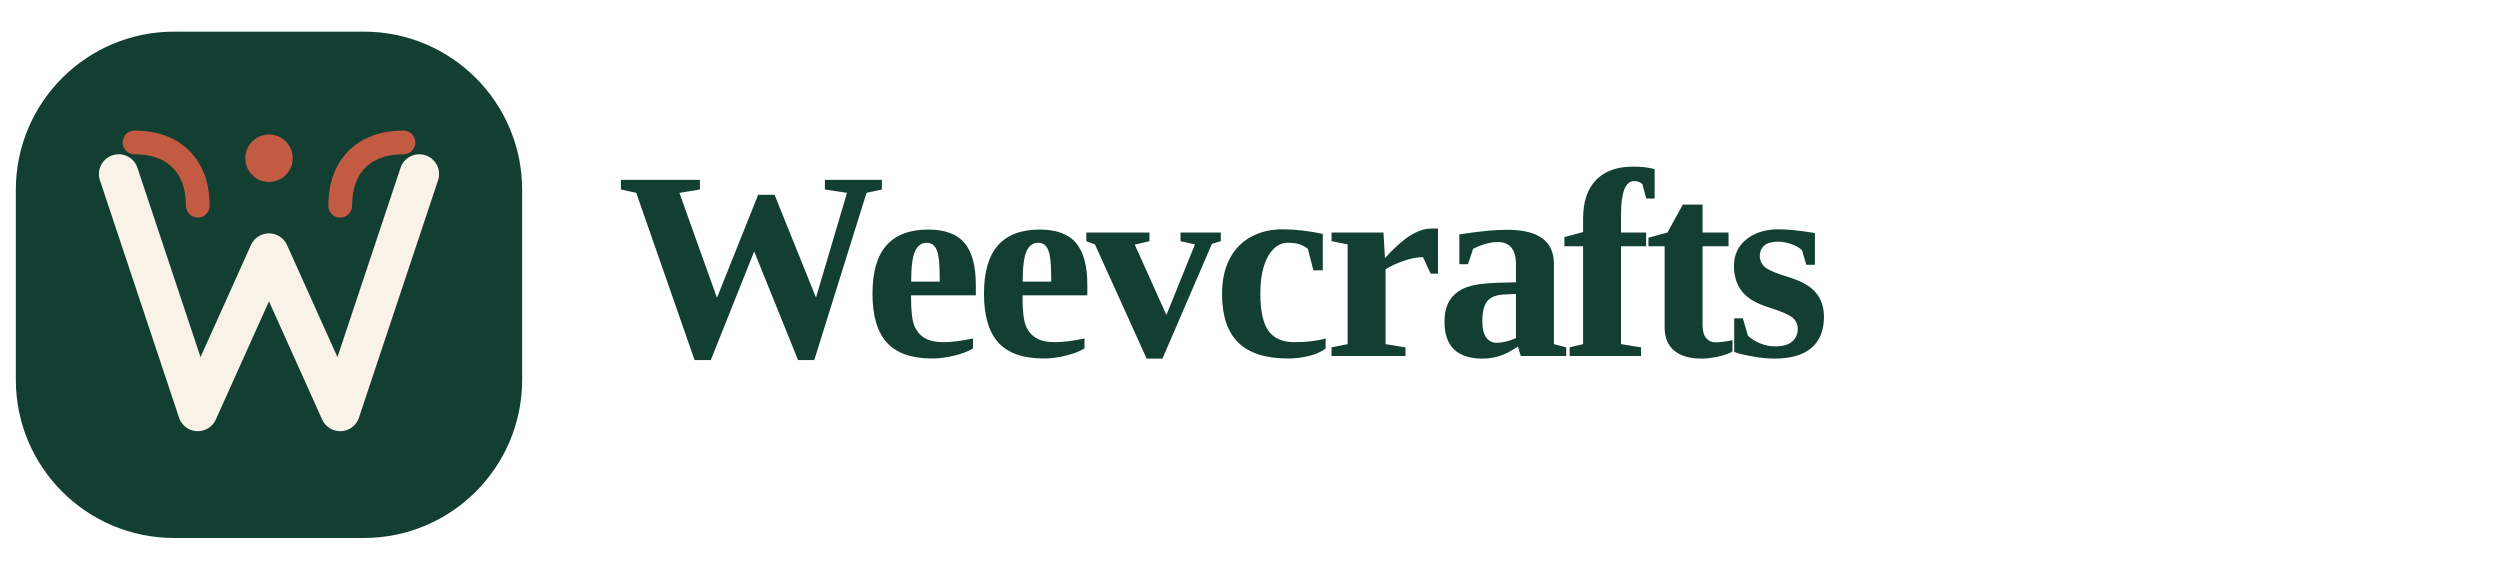
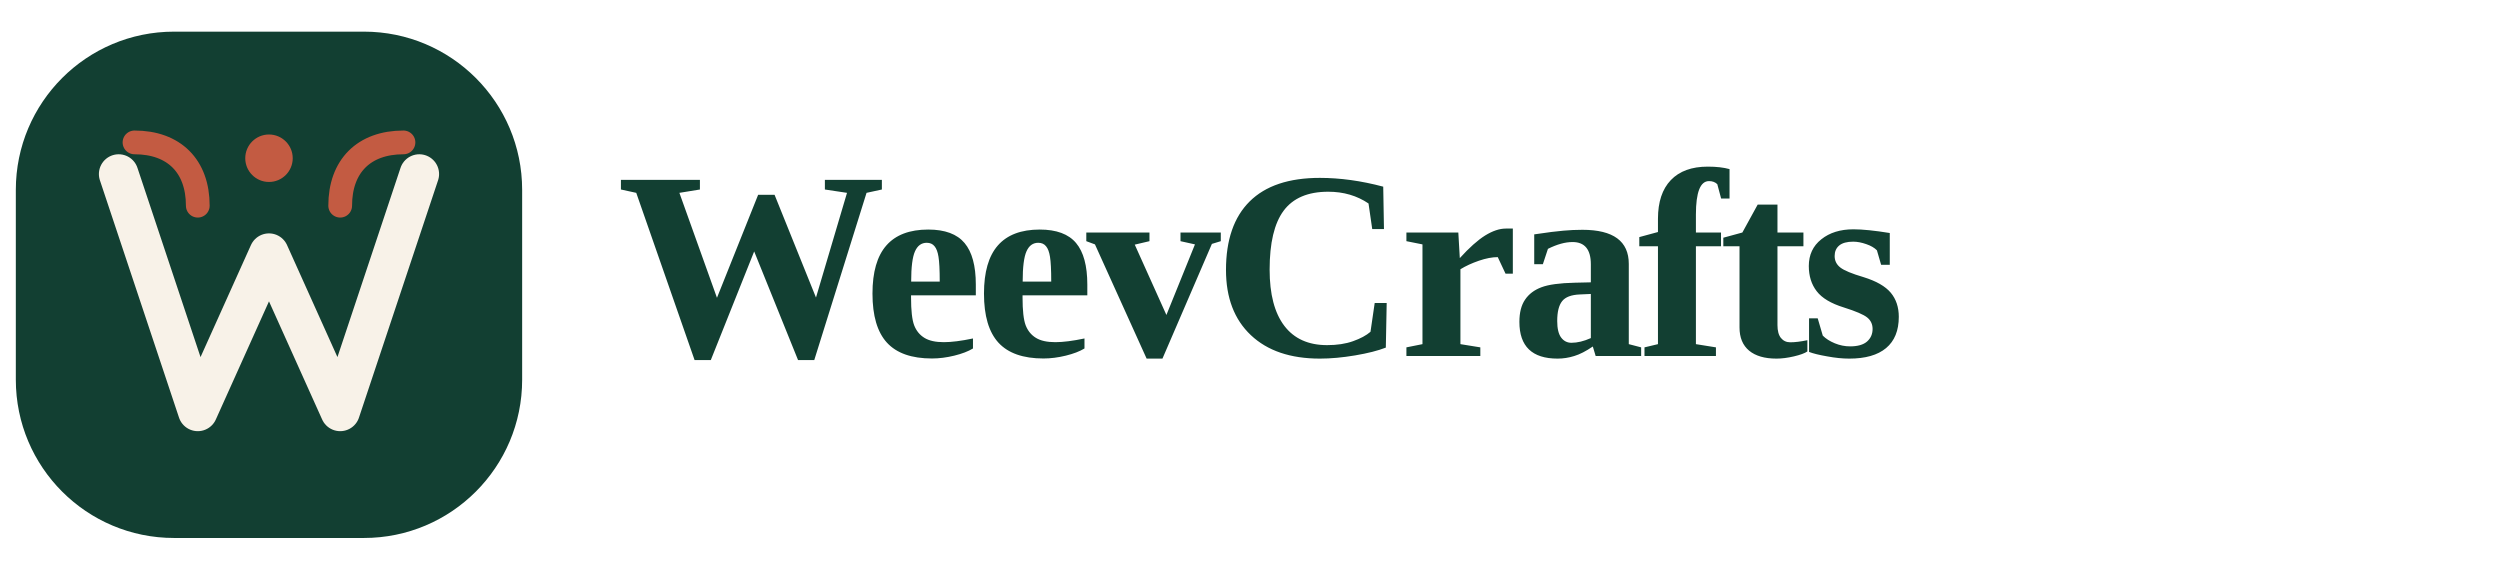
<svg xmlns="http://www.w3.org/2000/svg" viewBox="0 0 316 72" role="img" aria-labelledby="title desc">
  <rect x="2" y="4" width="64" height="64" rx="20" fill="#123f32" />
  <path d="m15 22 10 30 9-20 9 20 10-30" fill="none" stroke="#f8f2e8" stroke-width="5" stroke-linecap="round" stroke-linejoin="round" />
  <path d="M17 18c5 0 8 3 8 8M51 18c-5 0-8 3-8 8" fill="none" stroke="#c35b42" stroke-width="3" stroke-linecap="round" />
  <circle cx="34" cy="20" r="3" fill="#c35b42" />
-   <text x="78" y="45" fill="#123f32" font-family="Georgia, 'Times New Roman', serif" font-size="34" font-weight="700" letter-spacing="-1">Weevcrafts</text>
+   <text x="78" y="45" fill="#123f32" font-family="Georgia, 'Times New Roman', serif" font-size="34" font-weight="700" letter-spacing="-1">WeevCrafts</text>
</svg>
